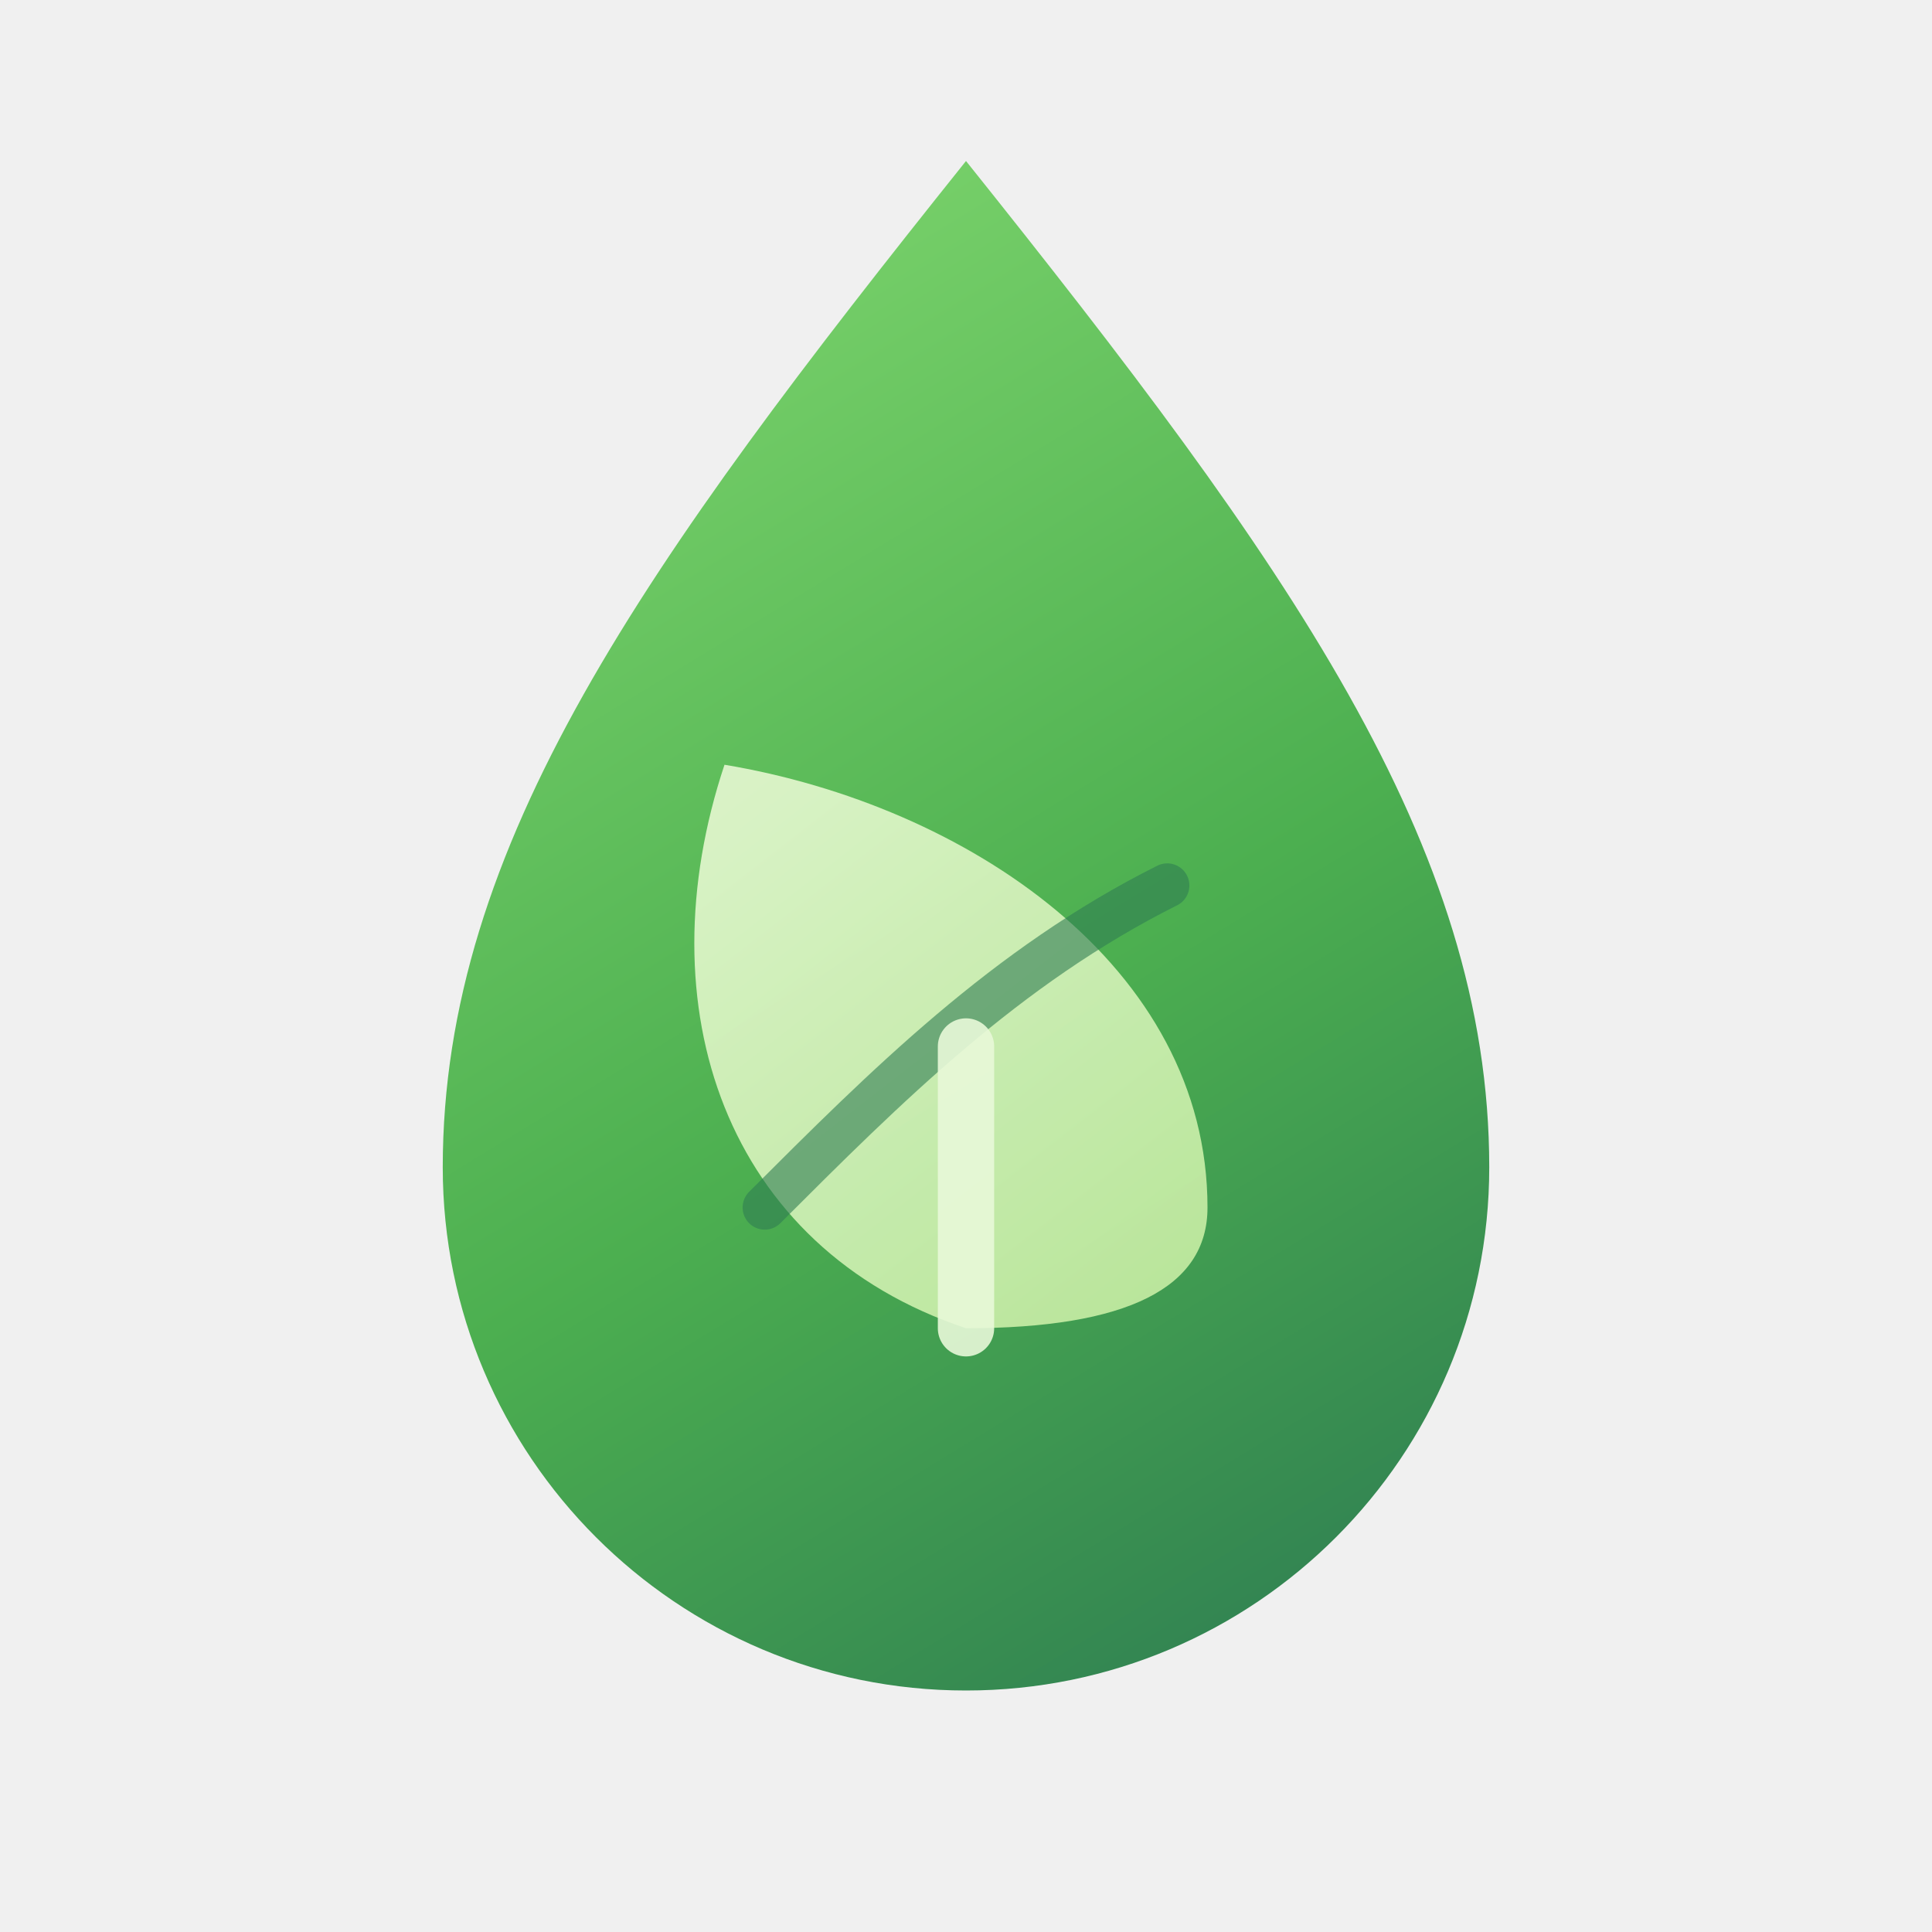
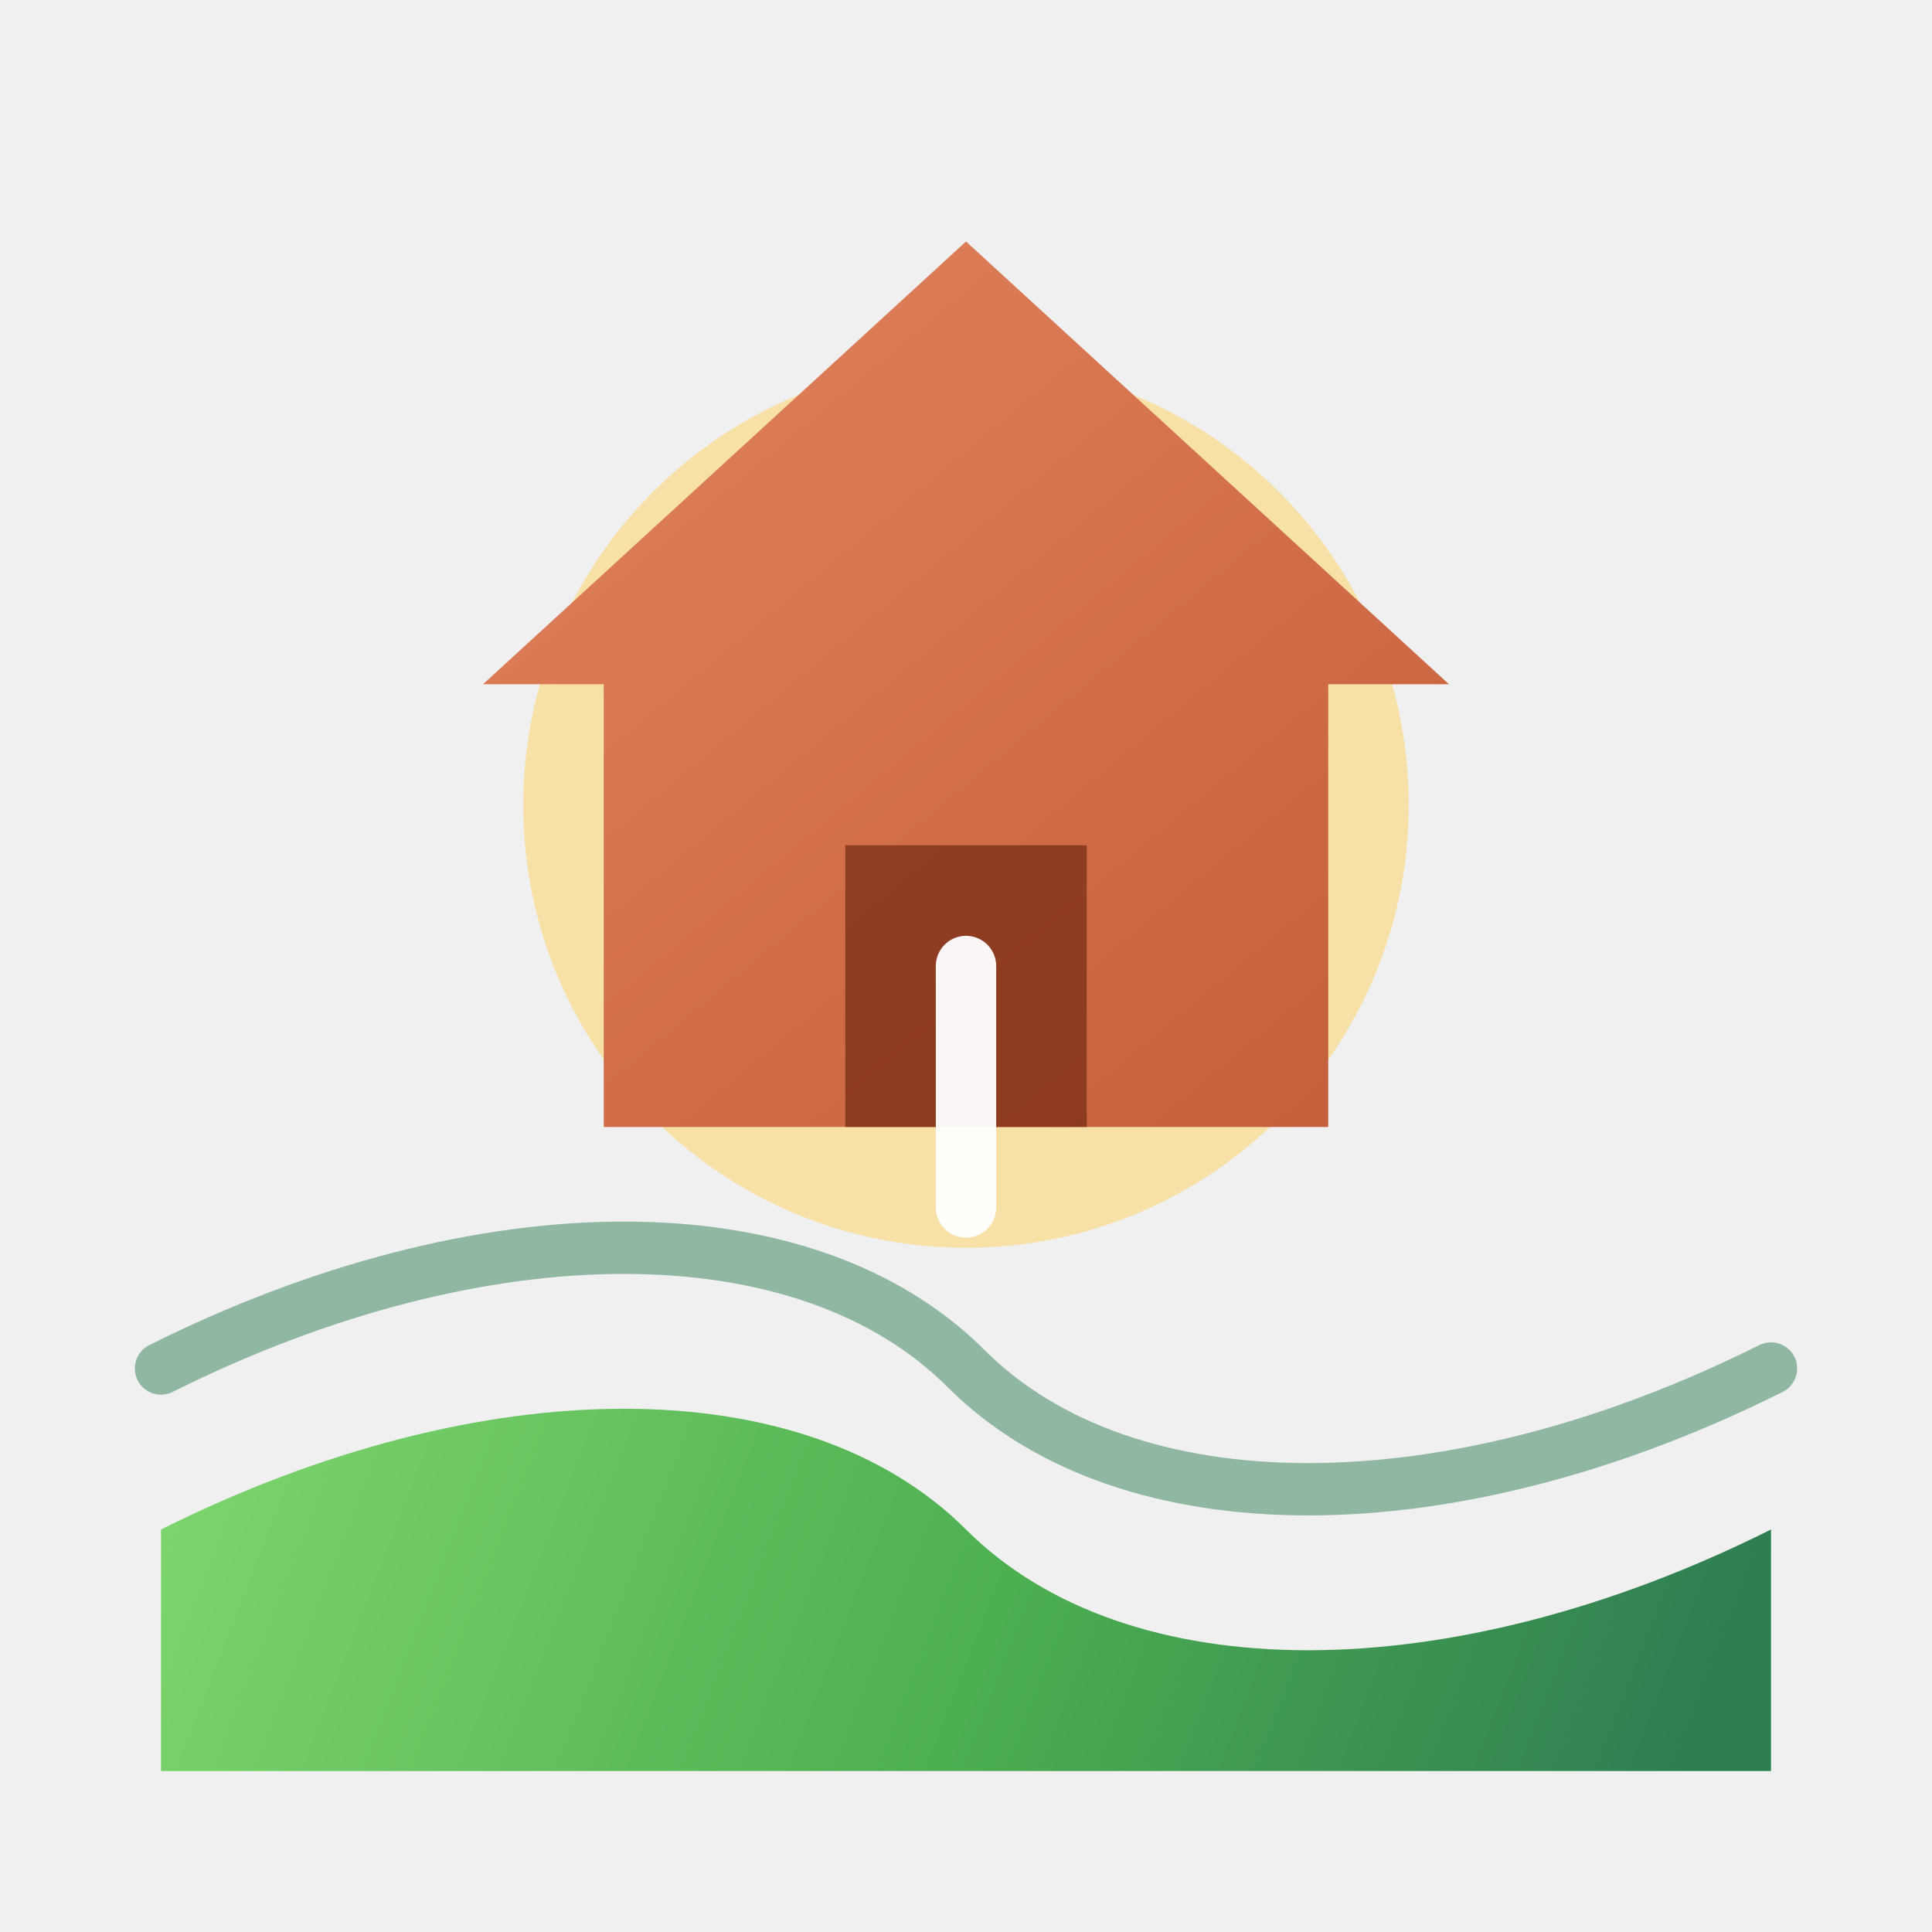
<svg xmlns="http://www.w3.org/2000/svg" viewBox="0 0 48 48" fill="none">
  <defs>
-     <linearGradient id="favDrop" x1="12" y1="6" x2="34" y2="42" gradientUnits="userSpaceOnUse">
+     <linearGradient id="favField" x1="6" y1="30" x2="42" y2="44" gradientUnits="userSpaceOnUse">
      <stop offset="0%" stop-color="#7FD66E" />
      <stop offset="55%" stop-color="#4CAF50" />
      <stop offset="100%" stop-color="#2E7D52" />
    </linearGradient>
-     <linearGradient id="favLeaf" x1="18" y1="14" x2="32" y2="32" gradientUnits="userSpaceOnUse">
-       <stop offset="0%" stop-color="#E8F8D8" />
-       <stop offset="100%" stop-color="#BCE89A" />
+     <linearGradient id="favBarn" x1="14" y1="8" x2="34" y2="32" gradientUnits="userSpaceOnUse">
+       <stop offset="0%" stop-color="#E0825C" />
+       <stop offset="100%" stop-color="#C25A36" />
    </linearGradient>
  </defs>
-   <path d="M24 4 C 16 14, 11 21, 11 29 a 13 13 0 0 0 26 0 C 37 21, 32 14, 24 4 Z" fill="url(#favDrop)" />
-   <path d="M24 33 C 18 31, 16 25, 18 19 C 24 20, 30 24, 30 30 C 30 32, 28 33, 24 33 Z" fill="url(#favLeaf)" opacity="0.95" />
-   <path d="M19 30 C 22 27, 25 24, 29 22" stroke="#2E7D52" stroke-width="1.1" stroke-linecap="round" fill="none" opacity="0.6" />
-   <path d="M24 33 L 24 26" stroke="#E8F8D8" stroke-width="1.4" stroke-linecap="round" opacity="0.9" />
+   <circle cx="24" cy="20" r="11" fill="#FFD56B" opacity="0.55" />
+   <path d="M24 6 L36 17 L33 17 L33 28 L15 28 L15 17 L12 17 Z" fill="url(#favBarn)" />
+   <path d="M21 21 H27 V28 H21 Z" fill="#7A2E16" opacity="0.75" />
+   <path d="M4 38 C 12 34, 20 34, 24 38 C 28 42, 36 42, 44 38 L44 44 L4 44 Z" fill="url(#favField)" />
+   <path d="M4 34 C 12 30, 20 30, 24 34 C 28 38, 36 38, 44 34" stroke="#2E7D52" stroke-width="1.3" stroke-linecap="round" fill="none" opacity="0.5" />
+   <path d="M24 30 L 24 24" stroke="#FFFFFF" stroke-width="1.5" stroke-linecap="round" opacity="0.95" />
</svg>
